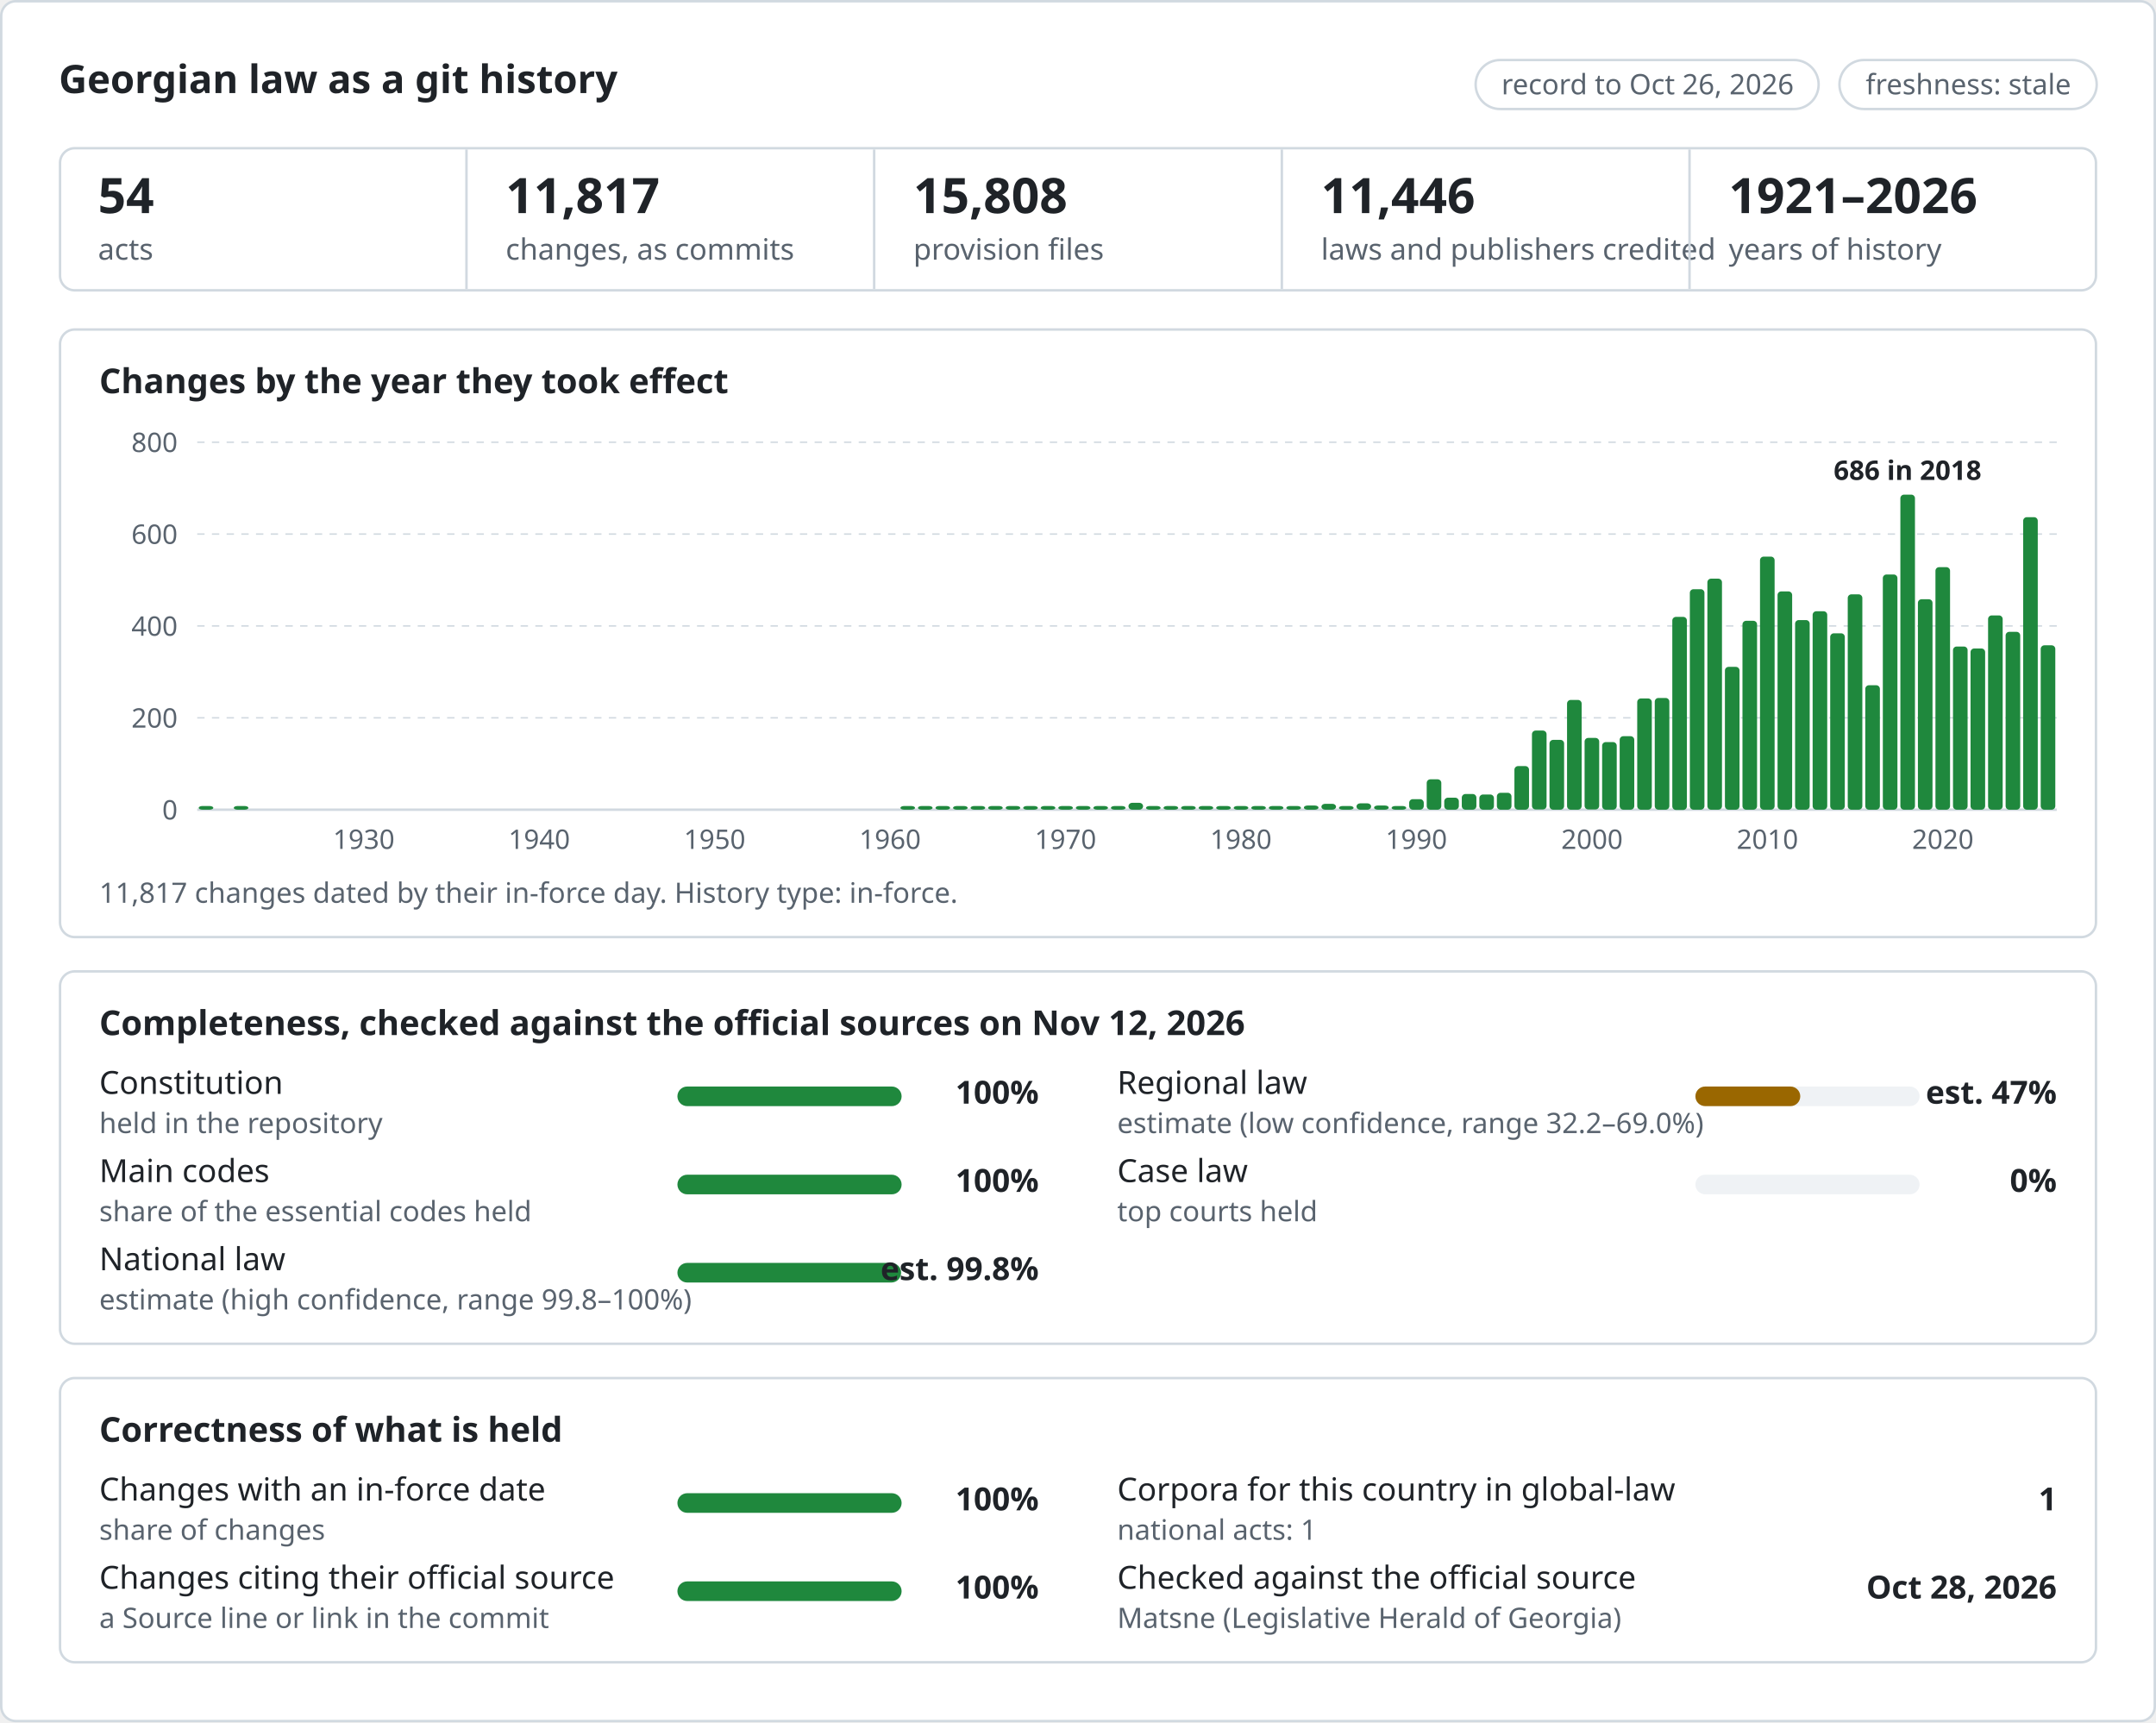
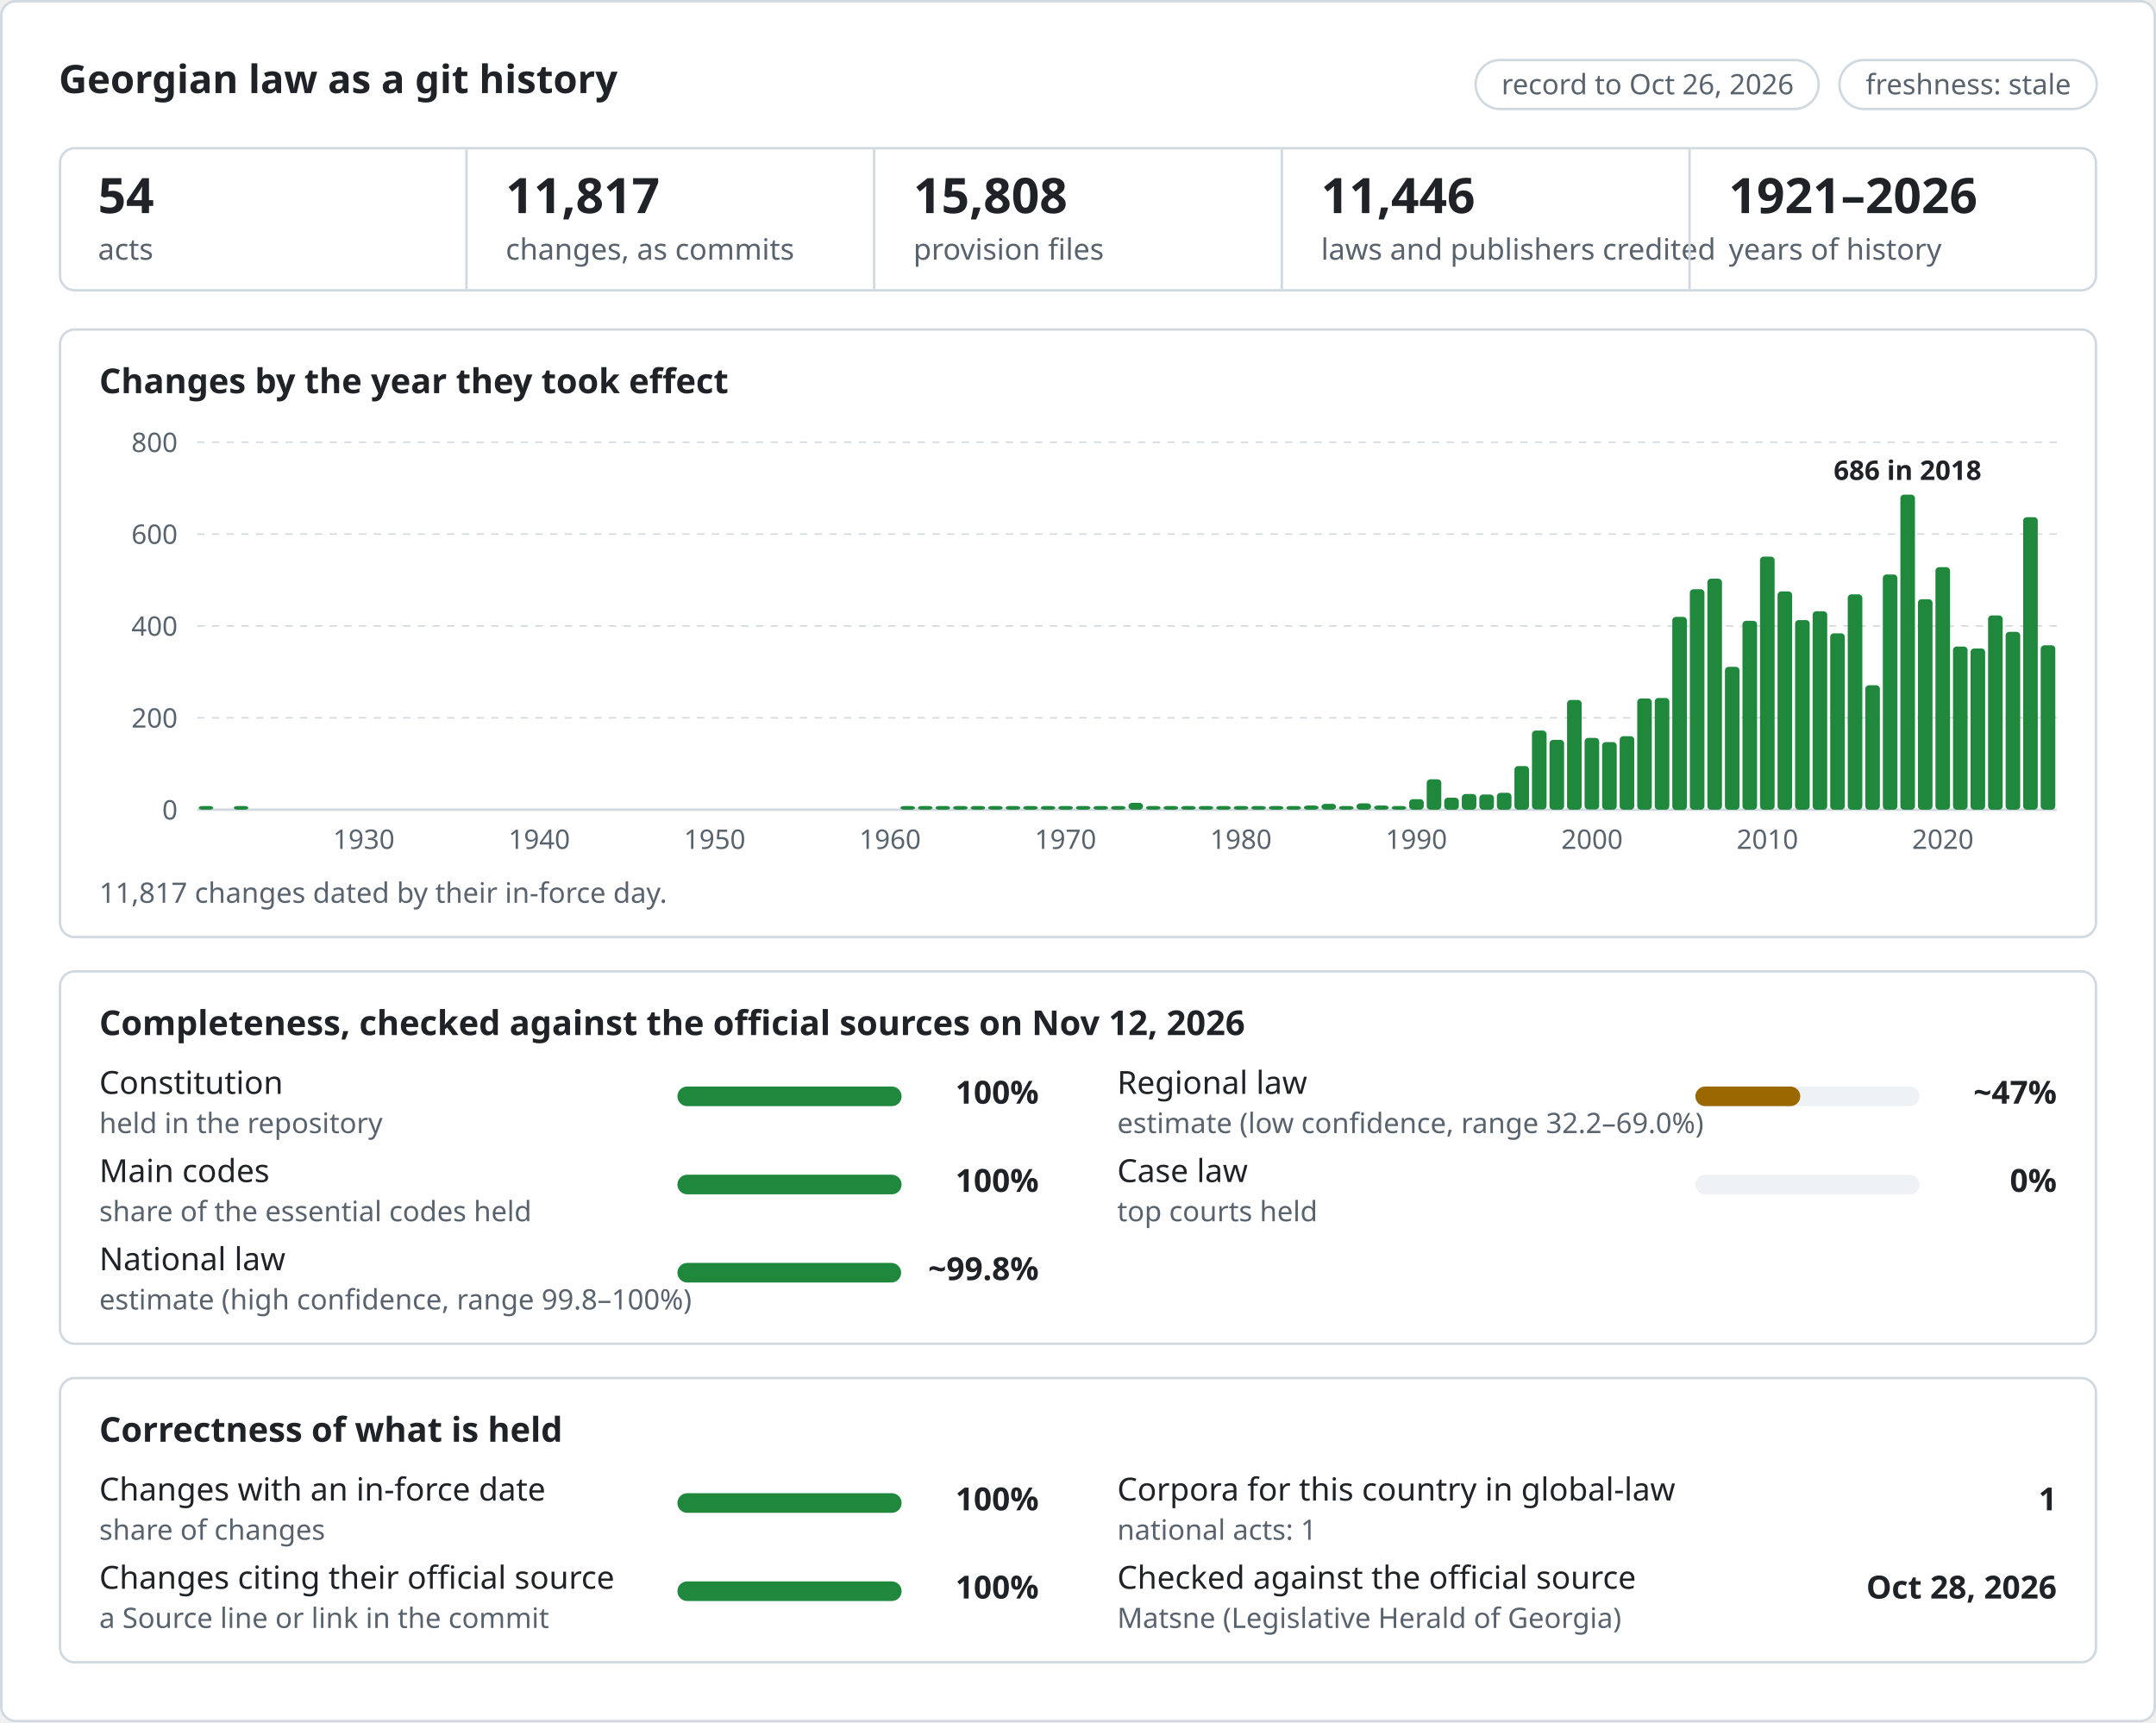
<svg xmlns="http://www.w3.org/2000/svg" width="880" height="703" viewBox="0 0 880 703" font-family="-apple-system,BlinkMacSystemFont,Segoe UI,Noto Sans,Helvetica,Arial,sans-serif">
  <rect x="0.5" y="0.5" width="879" height="702" rx="6" fill="#ffffff" stroke="#d1d9e0" />
  <text x="24" y="38" font-size="16" font-weight="600" fill="#1f2328">Georgian law as a git history</text>
  <rect x="602.3" y="24.5" width="140" height="20" rx="10" fill="none" stroke="#d1d9e0" />
  <text x="672.5" y="38.5" font-size="11.5" font-weight="500" text-anchor="middle" fill="#59636e">record to Oct 26, 2026</text>
  <rect x="750.8" y="24.5" width="105" height="20" rx="10" fill="none" stroke="#d1d9e0" />
  <text x="803.4" y="38.5" font-size="11.5" font-weight="500" text-anchor="middle" fill="#59636e">freshness: stale</text>
  <rect x="24.5" y="60.5" width="831" height="58" rx="6" fill="#ffffff" stroke="#d1d9e0" />
  <text x="40.0" y="87" font-size="20" font-weight="600" fill="#1f2328">54</text>
  <text x="40.0" y="106" font-size="12" fill="#59636e">acts</text>
  <line x1="190.4" y1="61" x2="190.4" y2="118" stroke="#d1d9e0" />
  <text x="206.4" y="87" font-size="20" font-weight="600" fill="#1f2328">11,817</text>
  <text x="206.4" y="106" font-size="12" fill="#59636e">changes, as commits</text>
  <line x1="356.8" y1="61" x2="356.8" y2="118" stroke="#d1d9e0" />
  <text x="372.8" y="87" font-size="20" font-weight="600" fill="#1f2328">15,808</text>
  <text x="372.8" y="106" font-size="12" fill="#59636e">provision files</text>
  <line x1="523.2" y1="61" x2="523.2" y2="118" stroke="#d1d9e0" />
  <text x="539.2" y="87" font-size="20" font-weight="600" fill="#1f2328">11,446</text>
  <text x="539.2" y="106" font-size="12" fill="#59636e" textLength="142" lengthAdjust="spacingAndGlyphs">laws and publishers credited</text>
  <line x1="689.6" y1="61" x2="689.6" y2="118" stroke="#d1d9e0" />
  <text x="705.6" y="87" font-size="20" font-weight="600" fill="#1f2328">1921–2026</text>
  <text x="705.6" y="106" font-size="12" fill="#59636e">years of history</text>
  <rect x="24.5" y="134.5" width="831" height="248" rx="6" fill="#ffffff" stroke="#d1d9e0" />
  <text x="40.5" y="160.5" font-size="14" font-weight="600" fill="#1f2328">Changes by the year they took effect</text>
  <line x1="80.5" y1="330.5" x2="839.5" y2="330.5" stroke="#d1d9e0" stroke-width="1" />
  <text x="72.5" y="334.5" font-size="11" text-anchor="end" fill="#59636e">0</text>
  <line x1="80.5" y1="293.0" x2="839.5" y2="293.0" stroke="#d1d9e0" stroke-width="0.6" stroke-dasharray="3 3" />
  <text x="72.5" y="297.0" font-size="11" text-anchor="end" fill="#59636e">200</text>
  <line x1="80.5" y1="255.5" x2="839.5" y2="255.5" stroke="#d1d9e0" stroke-width="0.6" stroke-dasharray="3 3" />
  <text x="72.5" y="259.5" font-size="11" text-anchor="end" fill="#59636e">400</text>
  <line x1="80.5" y1="218.0" x2="839.5" y2="218.0" stroke="#d1d9e0" stroke-width="0.6" stroke-dasharray="3 3" />
  <text x="72.5" y="222.0" font-size="11" text-anchor="end" fill="#59636e">600</text>
  <line x1="80.5" y1="180.5" x2="839.5" y2="180.5" stroke="#d1d9e0" stroke-width="0.6" stroke-dasharray="3 3" />
  <text x="72.5" y="184.5" font-size="11" text-anchor="end" fill="#59636e">800</text>
  <rect x="81.10" y="329.0" width="5.96" height="1.5" rx="1.5" fill="#1f883d" />
  <rect x="95.42" y="329.0" width="5.96" height="1.5" rx="1.5" fill="#1f883d" />
  <text x="148.5" y="346.5" font-size="11" text-anchor="middle" fill="#59636e">1930</text>
  <text x="220.1" y="346.5" font-size="11" text-anchor="middle" fill="#59636e">1940</text>
  <text x="291.7" y="346.5" font-size="11" text-anchor="middle" fill="#59636e">1950</text>
  <text x="363.3" y="346.5" font-size="11" text-anchor="middle" fill="#59636e">1960</text>
  <rect x="367.52" y="329.0" width="5.96" height="1.5" rx="1.5" fill="#1f883d" />
  <rect x="374.68" y="329.0" width="5.96" height="1.5" rx="1.5" fill="#1f883d" />
  <rect x="381.84" y="329.0" width="5.96" height="1.5" rx="1.5" fill="#1f883d" />
  <rect x="389.00" y="329.0" width="5.96" height="1.5" rx="1.5" fill="#1f883d" />
  <rect x="396.16" y="329.0" width="5.96" height="1.5" rx="1.5" fill="#1f883d" />
  <rect x="403.32" y="329.0" width="5.96" height="1.5" rx="1.5" fill="#1f883d" />
  <rect x="410.48" y="329.0" width="5.96" height="1.5" rx="1.5" fill="#1f883d" />
  <rect x="417.64" y="329.0" width="5.96" height="1.5" rx="1.5" fill="#1f883d" />
  <rect x="424.80" y="329.0" width="5.96" height="1.5" rx="1.5" fill="#1f883d" />
  <rect x="431.96" y="329.0" width="5.96" height="1.5" rx="1.5" fill="#1f883d" />
  <text x="434.9" y="346.5" font-size="11" text-anchor="middle" fill="#59636e">1970</text>
  <rect x="439.12" y="329.0" width="5.96" height="1.5" rx="1.5" fill="#1f883d" />
  <rect x="446.28" y="329.0" width="5.96" height="1.5" rx="1.5" fill="#1f883d" />
  <rect x="453.44" y="329.0" width="5.96" height="1.5" rx="1.5" fill="#1f883d" />
  <rect x="460.60" y="327.7" width="5.96" height="2.8" rx="1.5" fill="#1f883d" />
  <rect x="467.76" y="329.0" width="5.96" height="1.5" rx="1.5" fill="#1f883d" />
  <rect x="474.92" y="329.0" width="5.96" height="1.5" rx="1.5" fill="#1f883d" />
  <rect x="482.08" y="329.0" width="5.96" height="1.5" rx="1.5" fill="#1f883d" />
  <rect x="489.24" y="329.0" width="5.96" height="1.5" rx="1.5" fill="#1f883d" />
  <rect x="496.40" y="329.0" width="5.96" height="1.5" rx="1.5" fill="#1f883d" />
  <rect x="503.56" y="329.0" width="5.96" height="1.5" rx="1.5" fill="#1f883d" />
  <text x="506.5" y="346.5" font-size="11" text-anchor="middle" fill="#59636e">1980</text>
  <rect x="510.72" y="329.0" width="5.96" height="1.5" rx="1.5" fill="#1f883d" />
  <rect x="517.88" y="329.0" width="5.96" height="1.5" rx="1.5" fill="#1f883d" />
  <rect x="525.04" y="329.0" width="5.96" height="1.5" rx="1.5" fill="#1f883d" />
  <rect x="532.20" y="328.8" width="5.96" height="1.7" rx="1.5" fill="#1f883d" />
  <rect x="539.36" y="328.1" width="5.96" height="2.4" rx="1.5" fill="#1f883d" />
  <rect x="546.52" y="329.0" width="5.96" height="1.5" rx="1.5" fill="#1f883d" />
  <rect x="553.68" y="327.9" width="5.96" height="2.6" rx="1.5" fill="#1f883d" />
  <rect x="560.85" y="328.8" width="5.96" height="1.7" rx="1.5" fill="#1f883d" />
  <rect x="568.01" y="329.0" width="5.96" height="1.5" rx="1.5" fill="#1f883d" />
  <rect x="575.17" y="326.2" width="5.96" height="4.3" rx="1.5" fill="#1f883d" />
  <text x="578.1" y="346.5" font-size="11" text-anchor="middle" fill="#59636e">1990</text>
  <rect x="582.33" y="318.1" width="5.96" height="12.4" rx="1.5" fill="#1f883d" />
  <rect x="589.49" y="325.6" width="5.96" height="4.9" rx="1.5" fill="#1f883d" />
  <rect x="596.65" y="324.1" width="5.96" height="6.4" rx="1.5" fill="#1f883d" />
  <rect x="603.81" y="324.3" width="5.96" height="6.2" rx="1.5" fill="#1f883d" />
  <rect x="610.97" y="323.6" width="5.96" height="6.9" rx="1.5" fill="#1f883d" />
  <rect x="618.13" y="312.7" width="5.96" height="17.8" rx="1.5" fill="#1f883d" />
  <rect x="625.29" y="298.2" width="5.96" height="32.2" rx="1.5" fill="#1f883d" />
  <rect x="632.45" y="302.0" width="5.96" height="28.5" rx="1.5" fill="#1f883d" />
  <rect x="639.61" y="285.7" width="5.96" height="44.8" rx="1.5" fill="#1f883d" />
  <rect x="646.77" y="301.2" width="5.96" height="29.2" rx="1.5" fill="#1f883d" />
  <text x="649.8" y="346.5" font-size="11" text-anchor="middle" fill="#59636e">2000</text>
  <rect x="653.93" y="302.9" width="5.96" height="27.6" rx="1.5" fill="#1f883d" />
  <rect x="661.09" y="300.5" width="5.96" height="30.0" rx="1.5" fill="#1f883d" />
  <rect x="668.25" y="285.1" width="5.96" height="45.4" rx="1.5" fill="#1f883d" />
  <rect x="675.41" y="284.9" width="5.96" height="45.6" rx="1.5" fill="#1f883d" />
  <rect x="682.57" y="251.8" width="5.96" height="78.8" rx="1.5" fill="#1f883d" />
  <rect x="689.73" y="240.5" width="5.96" height="90.0" rx="1.5" fill="#1f883d" />
  <rect x="696.89" y="236.2" width="5.96" height="94.3" rx="1.5" fill="#1f883d" />
  <rect x="704.05" y="272.2" width="5.96" height="58.3" rx="1.5" fill="#1f883d" />
  <rect x="711.21" y="253.4" width="5.96" height="77.1" rx="1.5" fill="#1f883d" />
  <rect x="718.37" y="227.2" width="5.96" height="103.3" rx="1.5" fill="#1f883d" />
  <text x="721.4" y="346.5" font-size="11" text-anchor="middle" fill="#59636e">2010</text>
  <rect x="725.53" y="241.4" width="5.96" height="89.1" rx="1.5" fill="#1f883d" />
  <rect x="732.69" y="253.1" width="5.96" height="77.4" rx="1.5" fill="#1f883d" />
  <rect x="739.85" y="249.5" width="5.96" height="81.0" rx="1.5" fill="#1f883d" />
  <rect x="747.02" y="258.5" width="5.96" height="72.0" rx="1.5" fill="#1f883d" />
  <rect x="754.18" y="242.6" width="5.96" height="87.9" rx="1.5" fill="#1f883d" />
  <rect x="761.34" y="279.7" width="5.96" height="50.8" rx="1.5" fill="#1f883d" />
  <rect x="768.50" y="234.5" width="5.96" height="96.0" rx="1.5" fill="#1f883d" />
  <rect x="775.66" y="201.9" width="5.96" height="128.6" rx="1.5" fill="#1f883d" />
  <text x="778.6" y="195.9" font-size="11" font-weight="600" text-anchor="middle" fill="#1f2328">686 in 2018</text>
  <rect x="782.82" y="244.6" width="5.96" height="85.9" rx="1.5" fill="#1f883d" />
  <rect x="789.98" y="231.5" width="5.96" height="99.0" rx="1.5" fill="#1f883d" />
  <text x="793.0" y="346.5" font-size="11" text-anchor="middle" fill="#59636e">2020</text>
  <rect x="797.14" y="263.9" width="5.96" height="66.6" rx="1.5" fill="#1f883d" />
  <rect x="804.30" y="264.7" width="5.96" height="65.8" rx="1.5" fill="#1f883d" />
  <rect x="811.46" y="251.2" width="5.96" height="79.3" rx="1.5" fill="#1f883d" />
  <rect x="818.62" y="257.9" width="5.96" height="72.6" rx="1.5" fill="#1f883d" />
  <rect x="825.78" y="211.1" width="5.96" height="119.4" rx="1.5" fill="#1f883d" />
  <rect x="832.94" y="263.4" width="5.96" height="67.1" rx="1.5" fill="#1f883d" />
-   <text x="40.5" y="368.5" font-size="11.5" fill="#59636e">11,817 changes dated by their in-force day. History type: in-force.</text>
+   <text x="40.5" y="368.5" font-size="11.5" fill="#59636e">11,817 changes dated by their in-force day.</text>
  <rect x="24.5" y="396.5" width="831" height="152" rx="6" fill="#ffffff" stroke="#d1d9e0" />
  <text x="40.5" y="422.5" font-size="14" font-weight="600" fill="#1f2328">Completeness, checked against the official sources on Nov 12, 2026</text>
  <text x="40.5" y="446.5" font-size="13" fill="#1f2328">Constitution</text>
  <text x="40.5" y="462.5" font-size="11.5" fill="#59636e">held in the repository</text>
  <g>
    <rect x="276.5" y="443.5" width="91.5" height="8" rx="4" fill="#eff2f5" />
    <rect x="276.5" y="443.5" width="91.5" height="8" rx="4" fill="#1f883d" />
  </g>
  <text x="424.0" y="450.5" font-size="13" font-weight="600" text-anchor="end" fill="#1f2328">100%</text>
  <text x="40.5" y="482.5" font-size="13" fill="#1f2328">Main codes</text>
  <text x="40.5" y="498.5" font-size="11.5" fill="#59636e">share of the essential codes held</text>
  <g>
    <rect x="276.5" y="479.5" width="91.5" height="8" rx="4" fill="#eff2f5" />
    <rect x="276.5" y="479.5" width="91.5" height="8" rx="4" fill="#1f883d" />
  </g>
  <text x="424.0" y="486.5" font-size="13" font-weight="600" text-anchor="end" fill="#1f2328">100%</text>
  <text x="40.5" y="518.5" font-size="13" fill="#1f2328">National law</text>
  <text x="40.5" y="534.5" font-size="11.5" fill="#59636e">estimate (high confidence, range 99.8–100%)</text>
  <g>
    <rect x="276.5" y="515.5" width="91.5" height="8" rx="4" fill="#eff2f5" />
    <rect x="276.5" y="515.5" width="91.3" height="8" rx="4" fill="#1f883d" />
  </g>
-   <text x="424.0" y="522.5" font-size="13" font-weight="600" text-anchor="end" fill="#1f2328">est. 99.8%</text>
+   <text x="424.0" y="522.5" font-size="13" font-weight="600" text-anchor="end" fill="#1f2328">~99.8%</text>
  <text x="456.0" y="446.5" font-size="13" fill="#1f2328">Regional law</text>
  <text x="456.0" y="462.5" font-size="11.5" fill="#59636e">estimate (low confidence, range 32.2–69.0%)</text>
  <g>
    <rect x="692.0" y="443.5" width="91.5" height="8" rx="4" fill="#eff2f5" />
    <rect x="692.0" y="443.5" width="42.8" height="8" rx="4" fill="#9a6700" />
  </g>
-   <text x="839.5" y="450.5" font-size="13" font-weight="600" text-anchor="end" fill="#1f2328">est. 47%</text>
+   <text x="839.5" y="450.5" font-size="13" font-weight="600" text-anchor="end" fill="#1f2328">~47%</text>
  <text x="456.0" y="482.5" font-size="13" fill="#1f2328">Case law</text>
  <text x="456.0" y="498.5" font-size="11.5" fill="#59636e">top courts held</text>
  <g>
    <rect x="692.0" y="479.5" width="91.5" height="8" rx="4" fill="#eff2f5" />
  </g>
  <text x="839.5" y="486.5" font-size="13" font-weight="600" text-anchor="end" fill="#1f2328">0%</text>
  <rect x="24.5" y="562.5" width="831" height="116" rx="6" fill="#ffffff" stroke="#d1d9e0" />
  <text x="40.5" y="588.5" font-size="14" font-weight="600" fill="#1f2328">Correctness of what is held</text>
  <text x="40.5" y="612.5" font-size="13" fill="#1f2328">Changes with an in-force date</text>
  <text x="40.5" y="628.5" font-size="11.5" fill="#59636e">share of changes</text>
  <g>
    <rect x="276.5" y="609.5" width="91.5" height="8" rx="4" fill="#eff2f5" />
    <rect x="276.5" y="609.5" width="91.5" height="8" rx="4" fill="#1f883d" />
  </g>
  <text x="424.0" y="616.5" font-size="13" font-weight="600" text-anchor="end" fill="#1f2328">100%</text>
  <text x="40.5" y="648.5" font-size="13" fill="#1f2328">Changes citing their official source</text>
  <text x="40.5" y="664.5" font-size="11.5" fill="#59636e">a Source line or link in the commit</text>
  <g>
    <rect x="276.5" y="645.5" width="91.5" height="8" rx="4" fill="#eff2f5" />
    <rect x="276.5" y="645.5" width="91.5" height="8" rx="4" fill="#1f883d" />
  </g>
  <text x="424.0" y="652.5" font-size="13" font-weight="600" text-anchor="end" fill="#1f2328">100%</text>
  <text x="456.0" y="612.5" font-size="13" fill="#1f2328">Corpora for this country in global-law</text>
  <text x="456.0" y="628.5" font-size="11.5" fill="#59636e">national acts: 1</text>
  <text x="839.5" y="616.5" font-size="13" font-weight="600" text-anchor="end" fill="#1f2328">1</text>
  <text x="456.0" y="648.5" font-size="13" fill="#1f2328">Checked against the official source</text>
  <text x="456.0" y="664.5" font-size="11.5" fill="#59636e">Matsne (Legislative Herald of Georgia)</text>
  <text x="839.5" y="652.5" font-size="13" font-weight="600" text-anchor="end" fill="#1f2328">Oct 28, 2026</text>
</svg>
